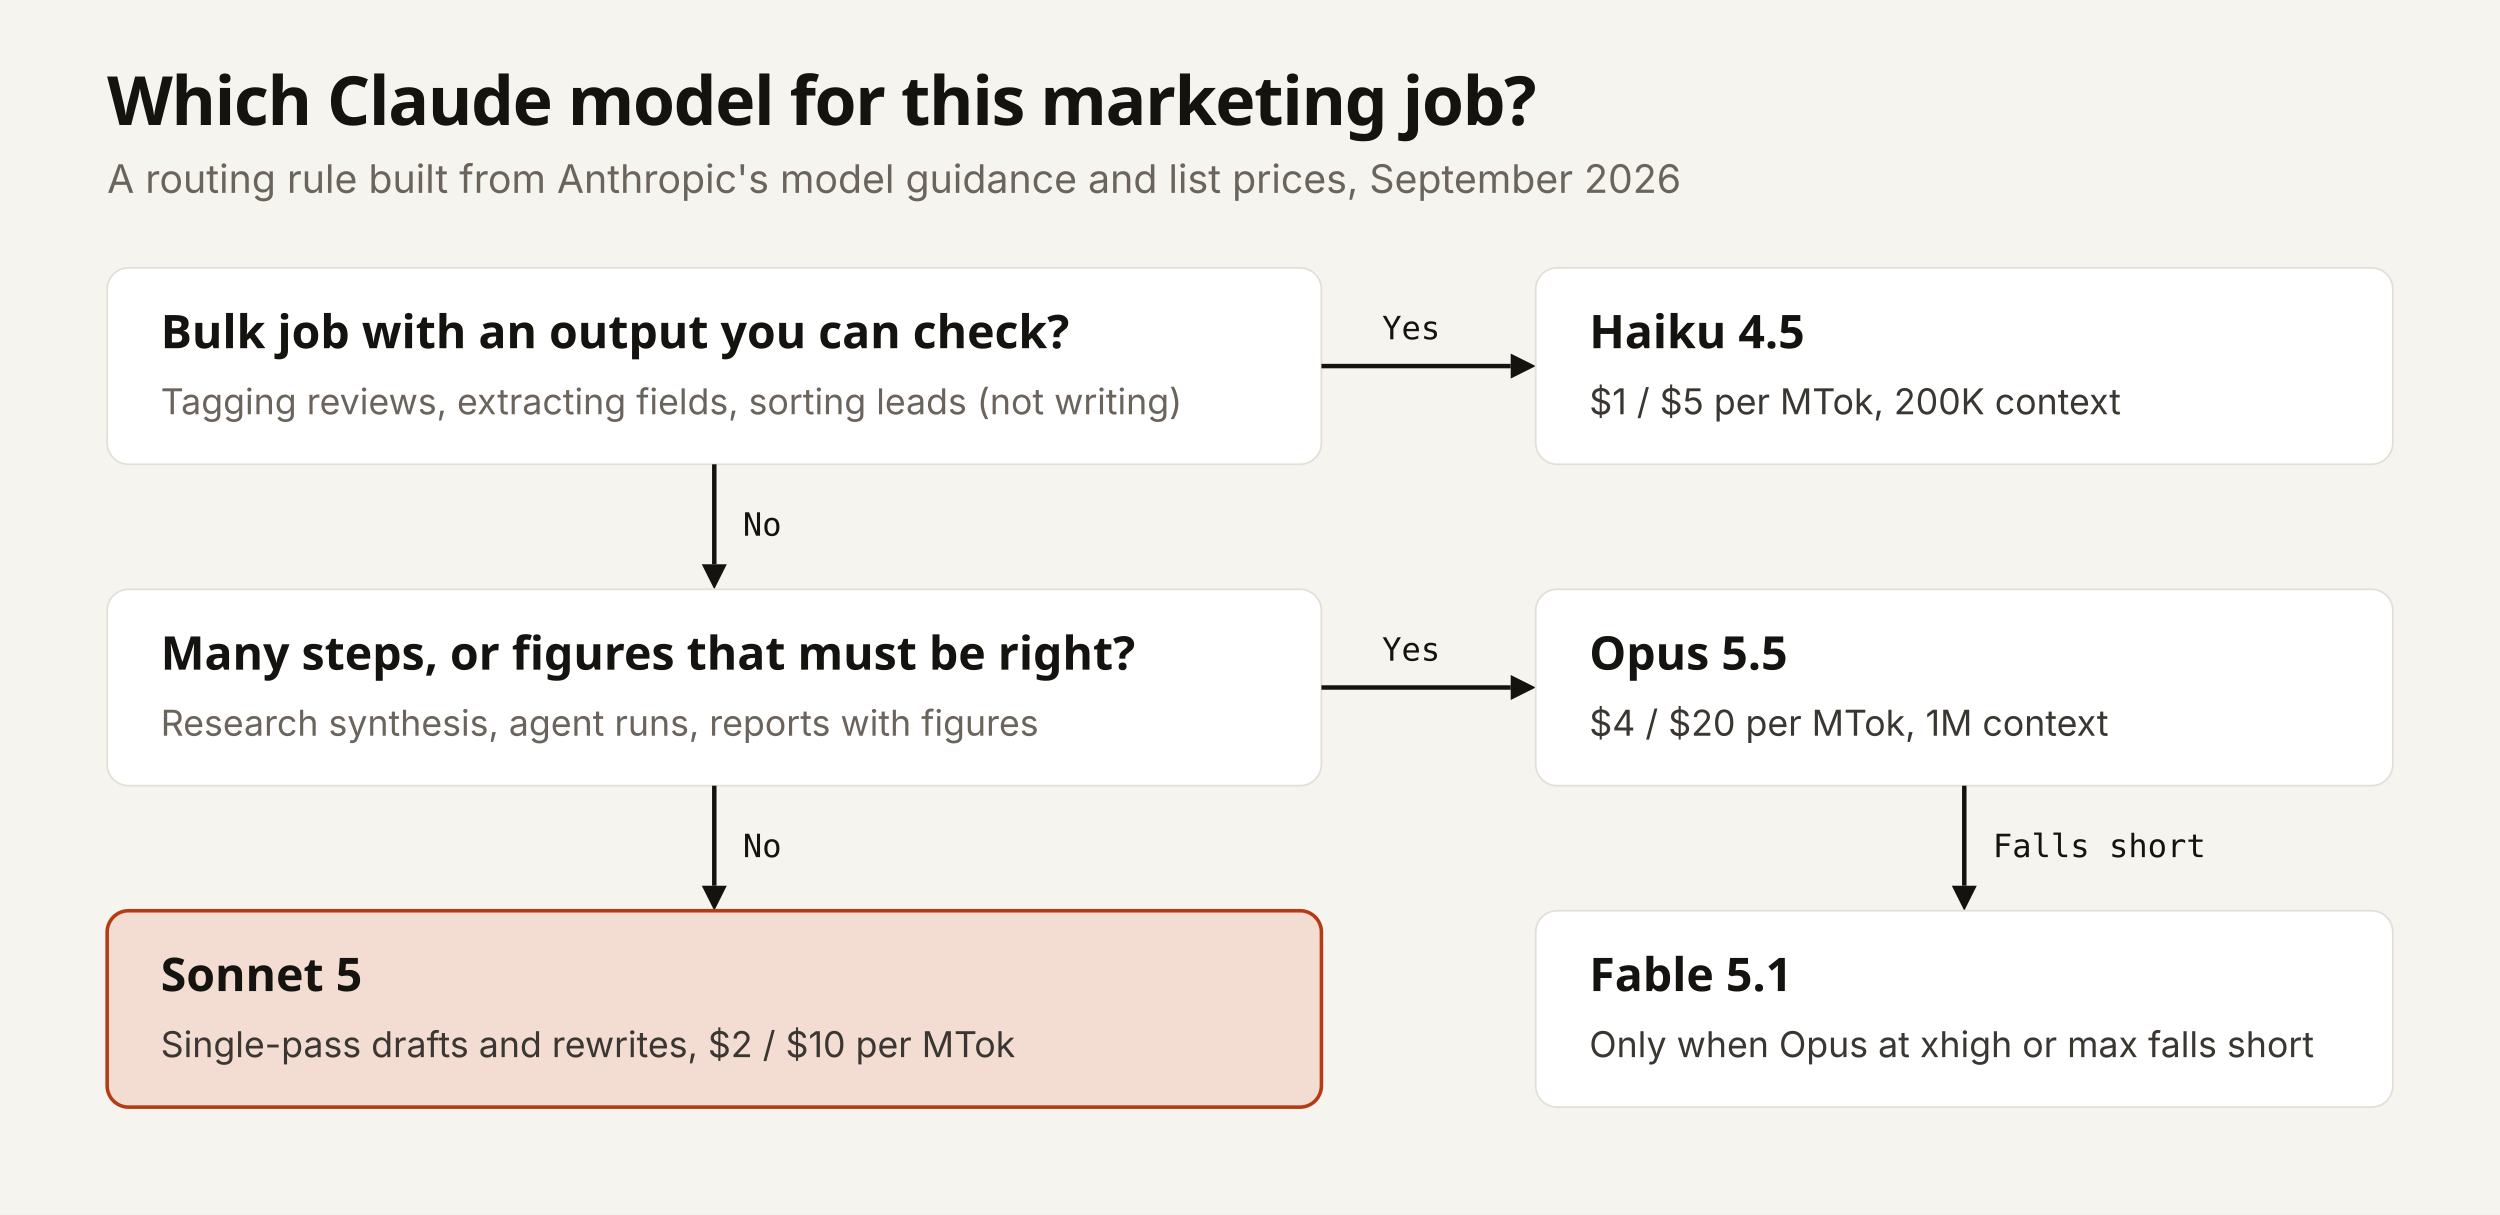
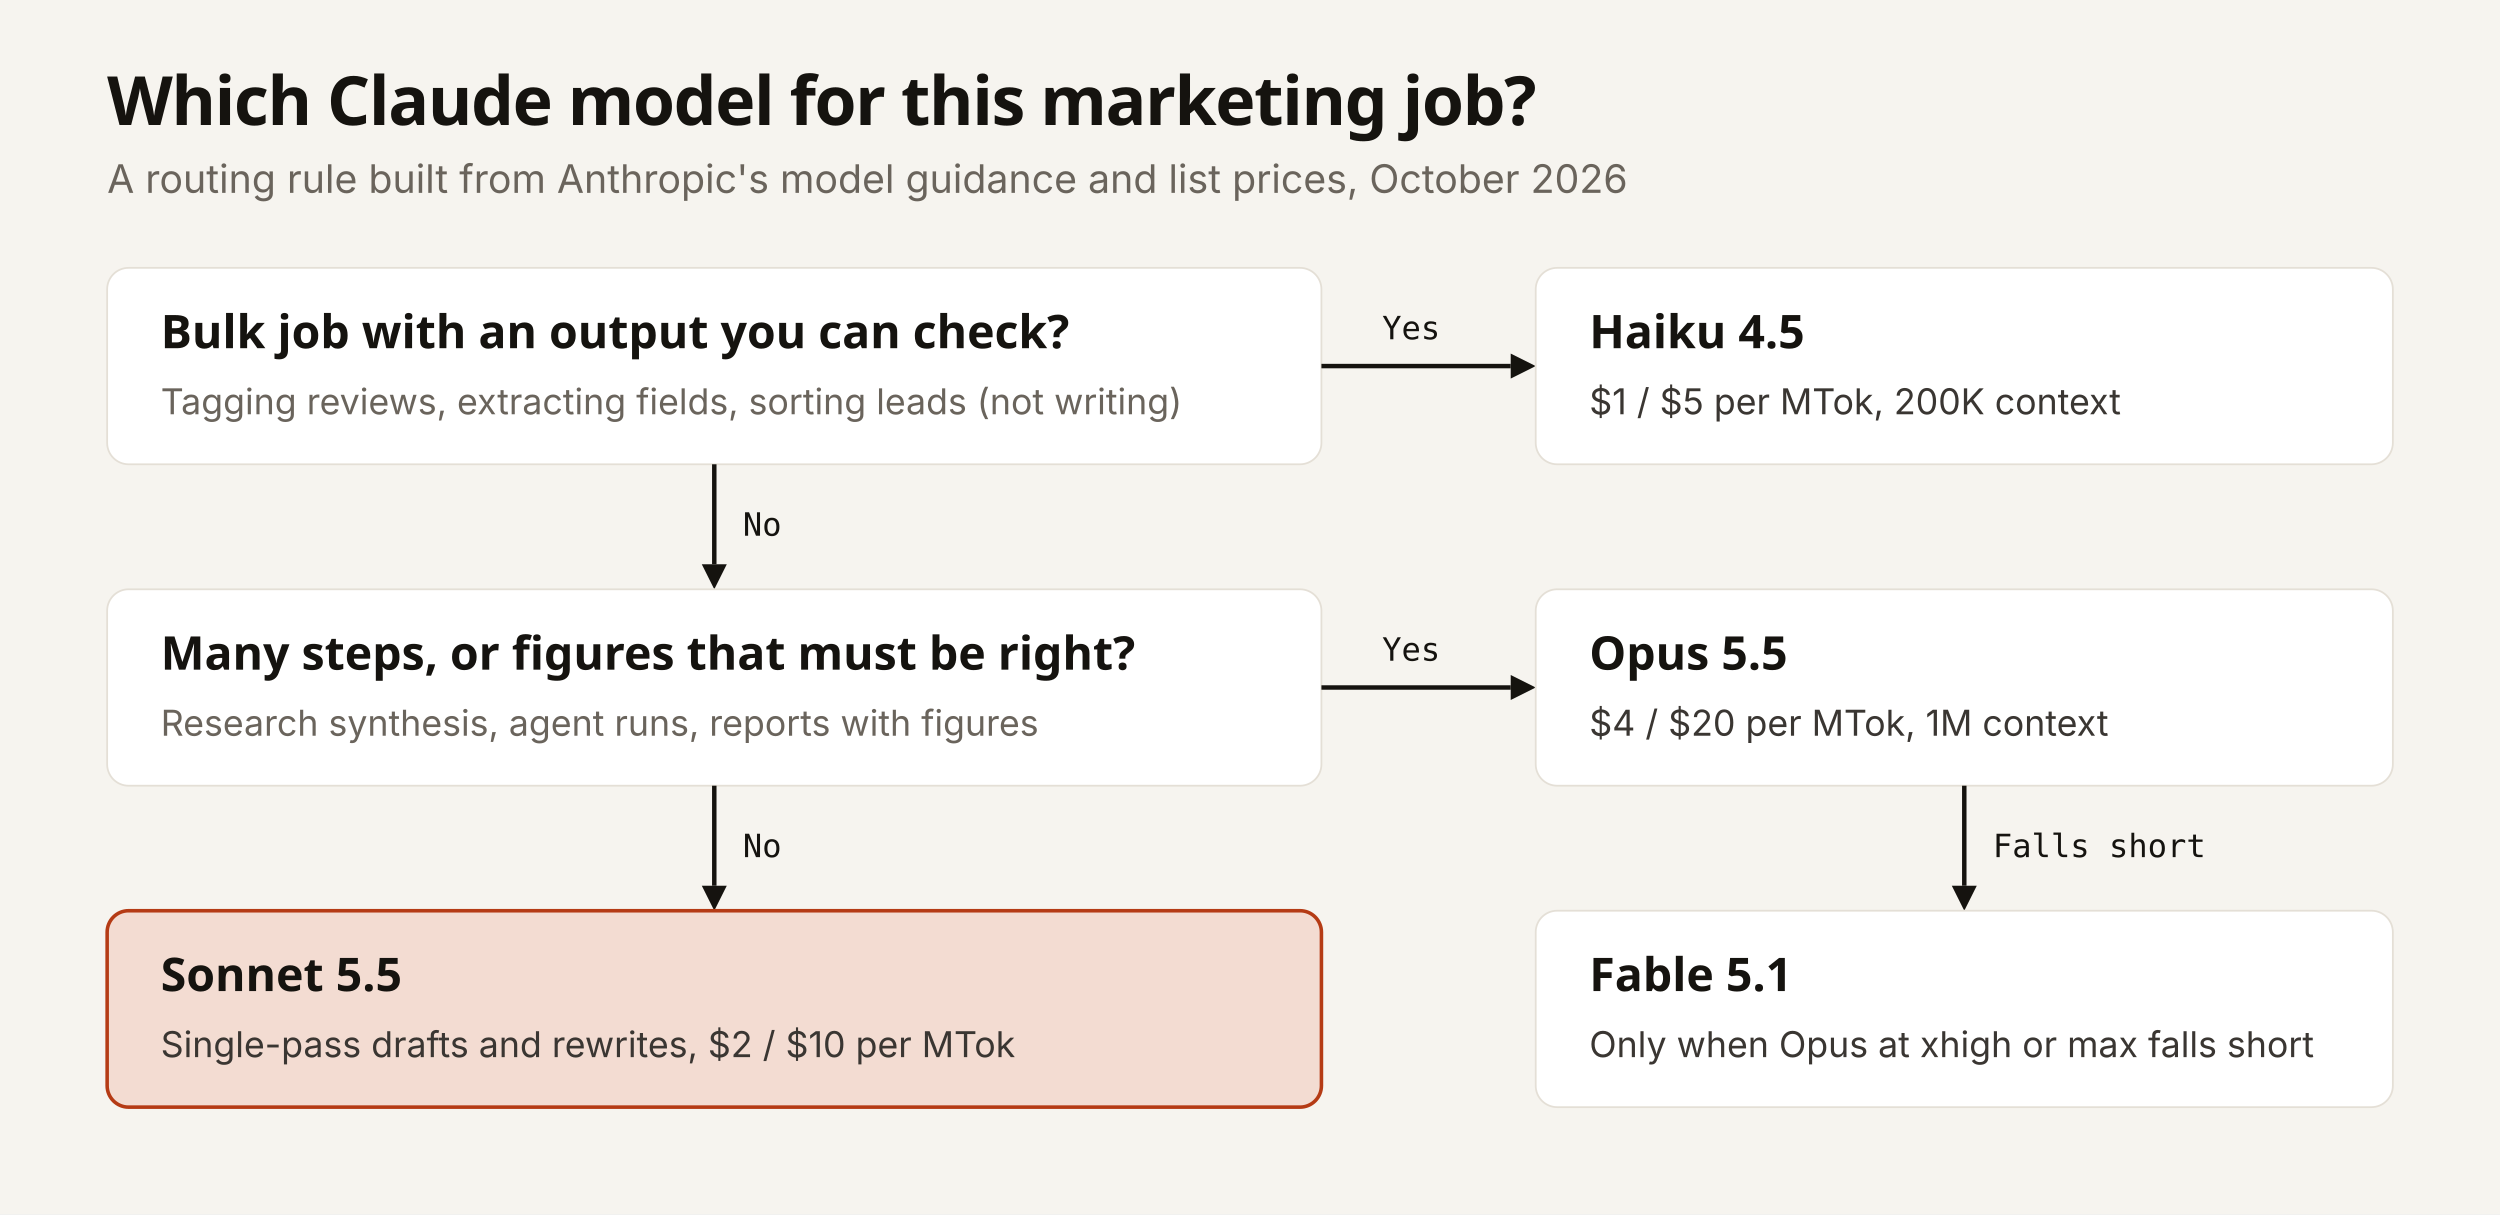
<svg xmlns="http://www.w3.org/2000/svg" viewBox="0 0 1400 680" width="1400" height="680">
  <rect x="0" y="0" width="1400" height="680" fill="#f6f4ef" />
  <text x="60" y="70" font-family="Bricolage Grotesque, Segoe UI, system-ui, sans-serif" font-size="38" font-weight="600" letter-spacing="-0.76" fill="#15130f">Which Claude model for this marketing job?</text>
-   <text x="60" y="108" font-family="Inter, Segoe UI, system-ui, sans-serif" font-size="22" fill="#6a645c">A routing rule built from Anthropic's model guidance and list prices, September 2026</text>
+   <text x="60" y="108" font-family="Inter, Segoe UI, system-ui, sans-serif" font-size="22" fill="#6a645c">A routing rule built from Anthropic's model guidance and list prices, October 2026</text>
  <rect x="60" y="150" width="680" height="110" rx="12" fill="#ffffff" stroke="#e4dfd6" stroke-width="1" />
  <text x="90" y="195" font-family="Bricolage Grotesque, Segoe UI, system-ui, sans-serif" font-size="26" font-weight="600" fill="#15130f">Bulk job with an output you can check?</text>
  <text x="90" y="232" font-family="Inter, Segoe UI, system-ui, sans-serif" font-size="20" fill="#6a645c">Tagging reviews, extracting fields, sorting leads (not writing)</text>
  <line x1="740" y1="205" x2="846" y2="205" stroke="#15130f" stroke-width="2.5" />
  <polygon points="846,198 860,205 846,212" fill="#15130f" />
  <text x="774" y="190" font-family="JetBrains Mono, Cascadia Mono, Consolas, monospace" font-size="18" font-weight="500" fill="#15130f">Yes</text>
  <rect x="860" y="150" width="480" height="110" rx="12" fill="#ffffff" stroke="#e4dfd6" stroke-width="1" />
  <text x="890" y="195" font-family="Bricolage Grotesque, Segoe UI, system-ui, sans-serif" font-size="26" font-weight="600" fill="#15130f">Haiku 4.5</text>
  <text x="890" y="232" font-family="Inter, Segoe UI, system-ui, sans-serif" font-size="20" fill="#3a3632">$1 / $5 per MTok, 200K context</text>
  <line x1="400" y1="260" x2="400" y2="316" stroke="#15130f" stroke-width="2.5" />
  <polygon points="393,316 400,330 407,316" fill="#15130f" />
  <text x="416" y="300" font-family="JetBrains Mono, Cascadia Mono, Consolas, monospace" font-size="18" font-weight="500" fill="#15130f">No</text>
  <rect x="60" y="330" width="680" height="110" rx="12" fill="#ffffff" stroke="#e4dfd6" stroke-width="1" />
  <text x="90" y="375" font-family="Bricolage Grotesque, Segoe UI, system-ui, sans-serif" font-size="26" font-weight="600" fill="#15130f">Many steps, or figures that must be right?</text>
  <text x="90" y="412" font-family="Inter, Segoe UI, system-ui, sans-serif" font-size="20" fill="#6a645c">Research synthesis, agent runs, reports with figures</text>
  <line x1="740" y1="385" x2="846" y2="385" stroke="#15130f" stroke-width="2.5" />
  <polygon points="846,378 860,385 846,392" fill="#15130f" />
  <text x="774" y="370" font-family="JetBrains Mono, Cascadia Mono, Consolas, monospace" font-size="18" font-weight="500" fill="#15130f">Yes</text>
  <rect x="860" y="330" width="480" height="110" rx="12" fill="#ffffff" stroke="#e4dfd6" stroke-width="1" />
  <text x="890" y="375" font-family="Bricolage Grotesque, Segoe UI, system-ui, sans-serif" font-size="26" font-weight="600" fill="#15130f">Opus 5.5</text>
  <text x="890" y="412" font-family="Inter, Segoe UI, system-ui, sans-serif" font-size="20" fill="#3a3632">$4 / $20 per MTok, 1M context</text>
  <line x1="400" y1="440" x2="400" y2="496" stroke="#15130f" stroke-width="2.5" />
  <polygon points="393,496 400,510 407,496" fill="#15130f" />
  <text x="416" y="480" font-family="JetBrains Mono, Cascadia Mono, Consolas, monospace" font-size="18" font-weight="500" fill="#15130f">No</text>
  <line x1="1100" y1="440" x2="1100" y2="496" stroke="#15130f" stroke-width="2.5" />
  <polygon points="1093,496 1100,510 1107,496" fill="#15130f" />
  <text x="1116" y="480" font-family="JetBrains Mono, Cascadia Mono, Consolas, monospace" font-size="18" font-weight="500" fill="#15130f">Falls short</text>
  <rect x="60" y="510" width="680" height="110" rx="12" fill="#f3dcd2" stroke="#b53b15" stroke-width="2" />
-   <text x="90" y="555" font-family="Bricolage Grotesque, Segoe UI, system-ui, sans-serif" font-size="26" font-weight="600" fill="#15130f">Sonnet 5</text>
+   <text x="90" y="555" font-family="Bricolage Grotesque, Segoe UI, system-ui, sans-serif" font-size="26" font-weight="600" fill="#15130f">Sonnet 5.5</text>
  <text x="90" y="592" font-family="Inter, Segoe UI, system-ui, sans-serif" font-size="20" fill="#3a3632">Single-pass drafts and rewrites, $2 / $10 per MTok</text>
  <rect x="860" y="510" width="480" height="110" rx="12" fill="#ffffff" stroke="#e4dfd6" stroke-width="1" />
  <text x="890" y="555" font-family="Bricolage Grotesque, Segoe UI, system-ui, sans-serif" font-size="26" font-weight="600" fill="#15130f">Fable 5.1</text>
  <text x="890" y="592" font-family="Inter, Segoe UI, system-ui, sans-serif" font-size="20" fill="#3a3632">Only when Opus at xhigh or max falls short</text>
</svg>
